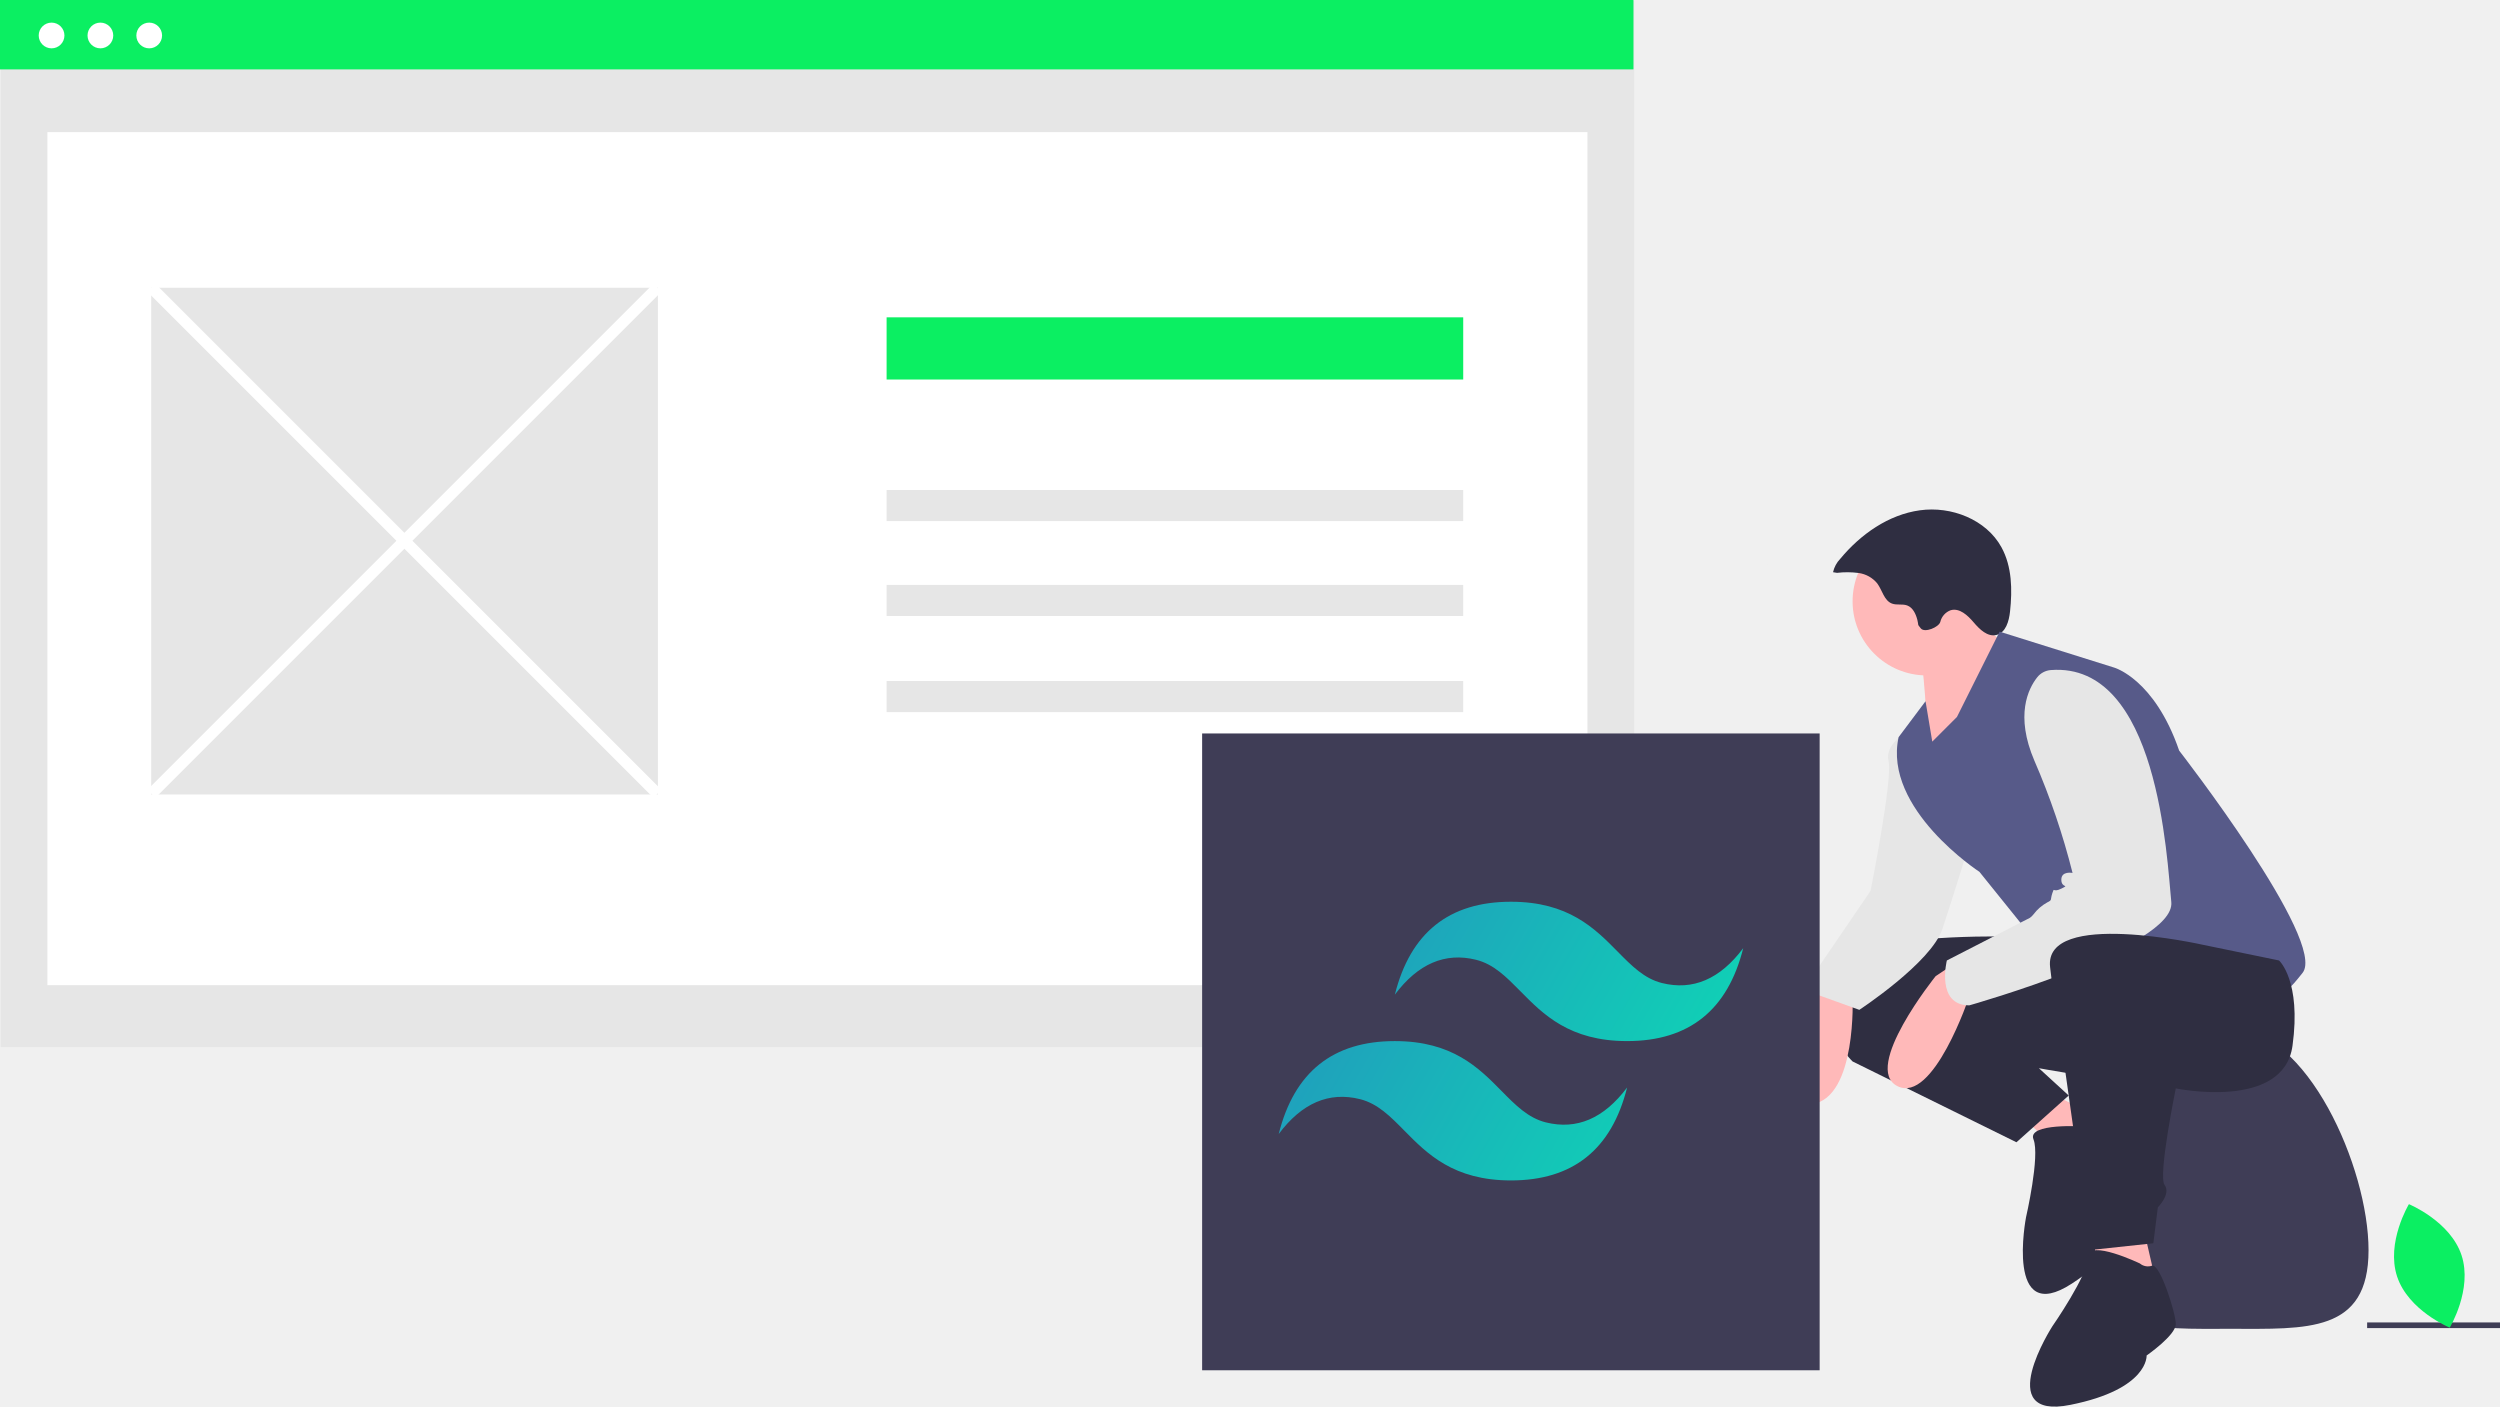
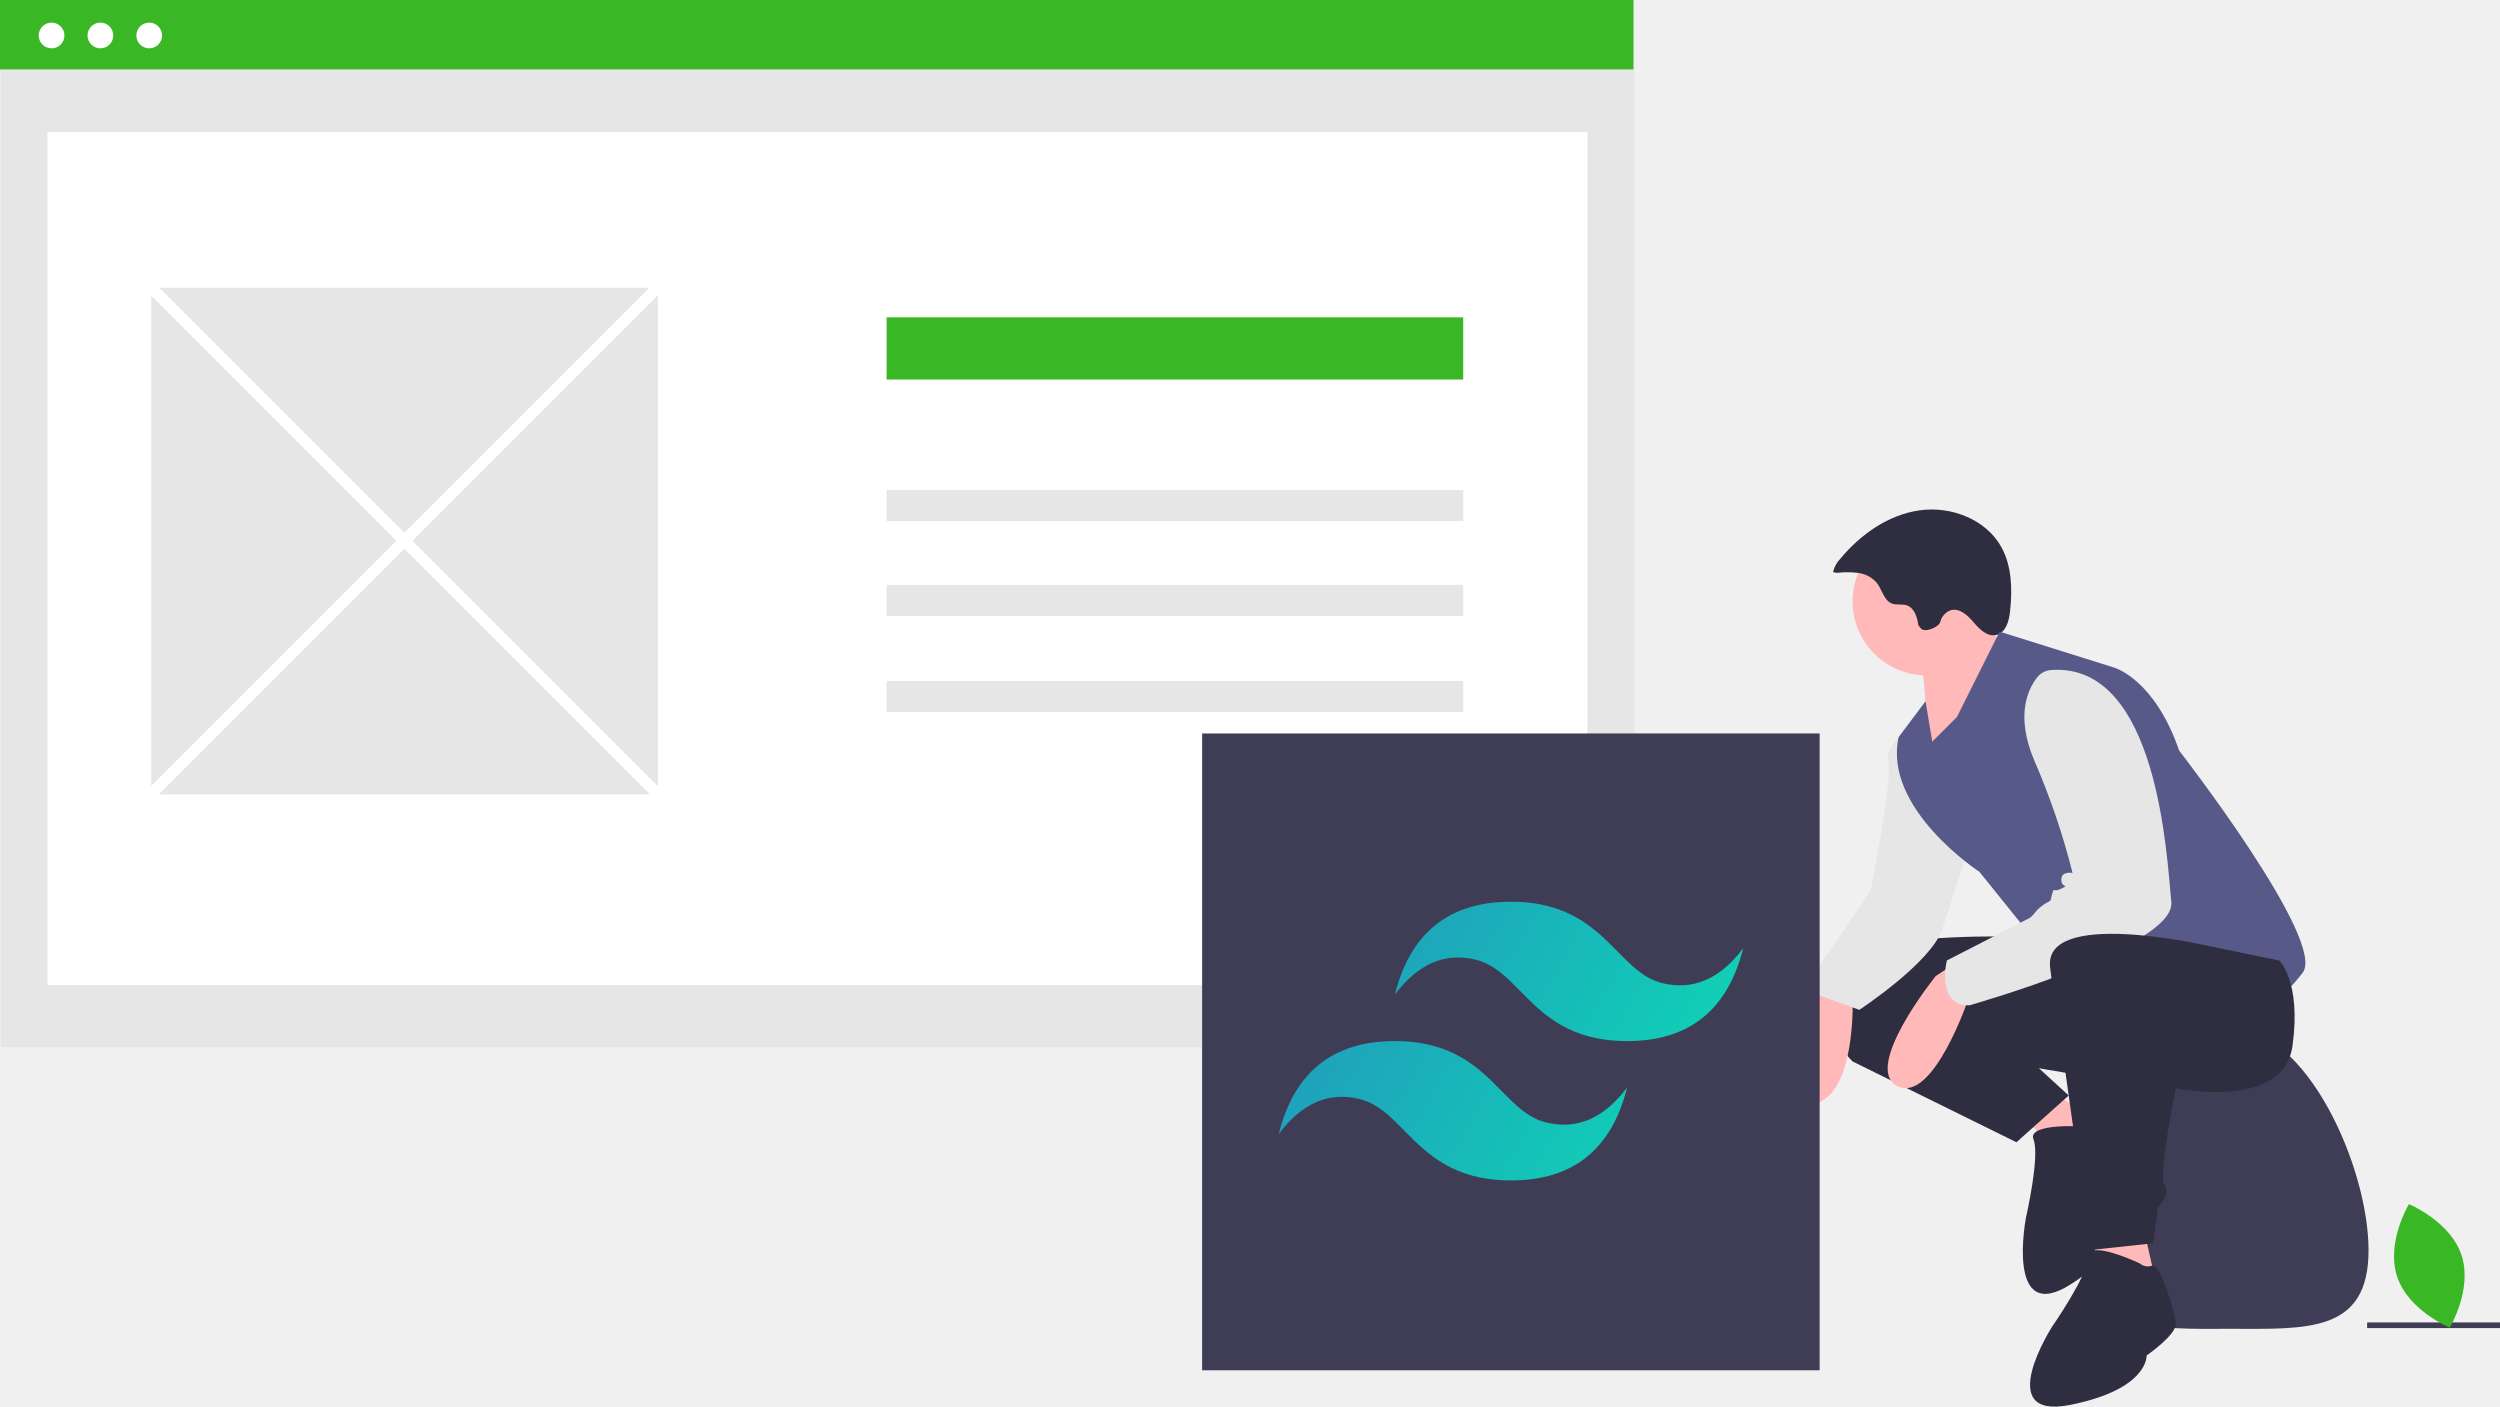
- <svg xmlns="http://www.w3.org/2000/svg" width="884.33" height="497.573" data-name="Layer 1" viewBox="0 0 884.33 497.573">
+ <svg xmlns="http://www.w3.org/2000/svg" data-name="Layer 1" width="884.33" height="497.573" viewBox="0 0 884.33 497.573">
  <defs>
-     <linearGradient id="b0ba8c84-577a-4822-8dcd-01697aaa3f6e-1467" x1="3.362" x2="4.022" y1="897.416" y2="897.188" gradientTransform="matrix(256, 0, 0, -153.6, -255, 138394.606)" gradientUnits="userSpaceOnUse">
+     <linearGradient id="b0ba8c84-577a-4822-8dcd-01697aaa3f6e-329" x1="3.362" y1="897.416" x2="4.022" y2="897.188" gradientTransform="matrix(256, 0, 0, -153.6, -255, 138394.606)" gradientUnits="userSpaceOnUse">
      <stop offset="0" stop-color="#2298bd" />
      <stop offset="1" stop-color="#0ed7b5" />
    </linearGradient>
  </defs>
-   <rect width="47" height="2" x="837.33" y="467.788" fill="#3f3d56" />
-   <path fill="#3f3d56" d="M898.009,643.473c0,29.378,21.861,27.788,48.828,27.788s48.828,1.59,48.828-27.788-21.861-78.601-48.828-78.601S898.009,614.095,898.009,643.473Z" transform="translate(-157.8353 -201.2137)" />
-   <path fill="#2f2e41" d="M783.187,400.877c.026-.083.054-.167.08-.251-.011.037-.026.072-.037.108Z" transform="translate(-157.8353 -201.2137)" />
-   <polygon fill="#ffb9b9" points="715.66 395.323 732.333 411.202 745.83 396.911 725.188 386.589 715.66 395.323" />
-   <path fill="#2f2e41" d="M894.983,599.674s-20.199-1.32-17.838,4.577-2.644,27.571-2.644,27.571-7.505,38.925,16.226,23.436,18.567-26.25,18.567-26.25,6.926-10.47,5.45-14.155-13.203-17.838-15.45-16.066A4.427,4.427,0,0,1,894.983,599.674Z" transform="translate(-157.8353 -201.2137)" />
-   <path fill="#2f2e41" d="M902.078,533.815s-88.922-7.146-96.067,11.115,7.146,31.758,7.146,31.758l57.958,28.582,18.486-16.536-10.546-9.664s59.546,11.115,61.134,2.382S933.835,526.669,902.078,533.815Z" transform="translate(-157.8353 -201.2137)" />
-   <path fill="#ffb9b9" d="M798.865,549.694s-15.879,44.461,0,42.079,14.291-38.109,14.291-38.109Z" transform="translate(-157.8353 -201.2137)" />
-   <path fill="#e6e6e6" d="M834.195,458.787s-9.924,5.161-8.336,11.512-6.352,46.049-6.352,46.049L795.689,551.282l19.849,7.146s25.406-16.673,29.376-28.582,9.527-30.17,9.527-30.17Z" transform="translate(-157.8353 -201.2137)" />
+   <rect x="837.33" y="467.788" width="47" height="2" fill="#3f3d56" />
+   <path d="M898.009,643.473c0,29.378,21.861,27.788,48.828,27.788s48.828,1.59,48.828-27.788-21.861-78.601-48.828-78.601S898.009,614.095,898.009,643.473Z" transform="translate(-157.8353 -201.2137)" fill="#3f3d56" />
+   <path d="M783.187,400.877c.026-.083.054-.167.08-.251-.011.037-.026.072-.037.108Z" transform="translate(-157.8353 -201.2137)" fill="#2f2e41" />
+   <polygon points="715.66 395.323 732.333 411.202 745.83 396.911 725.188 386.589 715.66 395.323" fill="#ffb9b9" />
+   <path d="M894.983,599.674s-20.199-1.32-17.838,4.577-2.644,27.571-2.644,27.571-7.505,38.925,16.226,23.436,18.567-26.25,18.567-26.25,6.926-10.47,5.45-14.155-13.203-17.838-15.45-16.066A4.427,4.427,0,0,1,894.983,599.674Z" transform="translate(-157.8353 -201.2137)" fill="#2f2e41" />
+   <path d="M902.078,533.815s-88.922-7.146-96.067,11.115,7.146,31.758,7.146,31.758l57.958,28.582,18.486-16.536-10.546-9.664s59.546,11.115,61.134,2.382S933.835,526.669,902.078,533.815Z" transform="translate(-157.8353 -201.2137)" fill="#2f2e41" />
+   <path d="M798.865,549.694s-15.879,44.461,0,42.079,14.291-38.109,14.291-38.109Z" transform="translate(-157.8353 -201.2137)" fill="#ffb9b9" />
+   <path d="M834.195,458.787s-9.924,5.161-8.336,11.512-6.352,46.049-6.352,46.049L795.689,551.282l19.849,7.146s25.406-16.673,29.376-28.582,9.527-30.17,9.527-30.17Z" transform="translate(-157.8353 -201.2137)" fill="#e6e6e6" />
  <circle cx="681.521" cy="212.715" r="26.2" fill="#ffb9b9" />
-   <path fill="#ffb9b9" d="M837.371,432.587s3.176,26.2,1.588,36.521,31.758-37.315,31.758-37.315-14.291-10.321-14.291-14.291S837.371,432.587,837.371,432.587Z" transform="translate(-157.8353 -201.2137)" />
-   <path fill="#2f2e41" d="M807.654,403.85a30.595,30.595,0,0,1,7.66.053,10.298,10.298,0,0,1,6.546,3.659c1.812,2.426,2.414,6.111,5.254,7.163,1.692.627,3.651.03,5.344.654,2.033.749,3.065,2.996,3.605,5.094s-.146,1.369,1.238,3.036,6.356-.447,6.88-2.3a5.817,5.817,0,0,1,3.669-4.14c3.12-.904,6.024,1.807,8.125,4.284s4.915,5.24,8.069,4.465c3.31-.814,4.44-4.886,4.804-8.275.83-7.721.707-15.919-3.027-22.728-5.404-9.854-17.741-14.637-28.873-13.092s-20.958,8.494-28.14,17.14a9.941,9.941,0,0,0-2.567,4.759" transform="translate(-157.8353 -201.2137)" />
-   <path fill="#575a89" d="M841.341,463.551l8.733-8.733,15.085-30.17,40.491,12.703s14.291,3.97,23.024,29.376c0,0,52.4,67.485,43.667,78.601s-10.321,10.321-24.612,1.588a126.63,126.63,0,0,0-28.582-12.703l-38.109,3.97-23.024-28.582s-34.14-22.23-28.582-47.637l9.527-12.703Z" transform="translate(-157.8353 -201.2137)" />
-   <path fill="#ffb9b9" d="M847.295,543.342l-4.764,3.176s-26.2,32.552-13.497,38.903S854.441,553.663,854.441,553.663Z" transform="translate(-157.8353 -201.2137)" />
-   <path fill="#e6e6e6" d="M883.299,438.232a6.818,6.818,0,0,0-4.861,2.598c-3.15,4.008-7.845,13.434-.973,29.47a256.378,256.378,0,0,1,13.497,39.697s-3.97-.794-3.97,2.382,3.176,1.588,0,3.176-2.382-.794-3.176,1.588c-.829,2.488.074,2.377-1.814,3.287a15.33,15.33,0,0,0-4.85,4.217,5.604,5.604,0,0,1-1.275,1.23l-29.376,15.085s-3.97,15.879,7.939,15.879c0,0,73.043-20.643,71.455-36.521C924.344,504.793,921.273,435.389,883.299,438.232Z" transform="translate(-157.8353 -201.2137)" />
-   <polygon fill="#ffb9b9" points="741.067 437.402 741.067 458.044 763.297 456.457 758.533 435.814 741.067 437.402" />
-   <path fill="#2f2e41" d="M914.781,648.143s-18.261-8.733-18.261-2.382-12.703,24.612-12.703,24.612-21.437,33.346,6.352,27.788,26.994-17.467,26.994-17.467,10.321-7.146,10.321-11.115-5.626-21.467-8.371-20.658A4.427,4.427,0,0,1,914.781,648.143Z" transform="translate(-157.8353 -201.2137)" />
-   <path fill="#2f2e41" d="M937.011,535.403s-56.37-12.703-53.988,7.939,4.764,32.552,4.764,32.552l9.527,67.485,22.23-2.382,1.588-12.703s4.764-4.764,2.382-7.939,3.97-34.14,3.97-34.14,38.109,7.939,41.285-15.085-4.764-30.17-4.764-30.17Z" transform="translate(-157.8353 -201.2137)" />
-   <path fill="#0bef62" d="M1028.559,645.237c3.986,12.061-4.177,25.604-4.177,25.604s-14.625-6.012-18.611-18.073,4.177-25.604,4.177-25.604S1024.573,633.176,1028.559,645.237Z" transform="translate(-157.8353 -201.2137)" />
-   <rect width="577.806" height="370.053" x=".247" y=".328" fill="#e6e6e6" />
-   <rect width="544.762" height="301.747" x="16.769" y="46.741" fill="#fff" />
-   <rect width="577.806" height="24.547" fill="#0bef62" />
+   <path d="M837.371,432.587s3.176,26.2,1.588,36.521,31.758-37.315,31.758-37.315-14.291-10.321-14.291-14.291S837.371,432.587,837.371,432.587Z" transform="translate(-157.8353 -201.2137)" fill="#ffb9b9" />
+   <path d="M807.654,403.85a30.595,30.595,0,0,1,7.66.053,10.298,10.298,0,0,1,6.546,3.659c1.812,2.426,2.414,6.111,5.254,7.163,1.692.627,3.651.03,5.344.654,2.033.749,3.065,2.996,3.605,5.094s-.146,1.369,1.238,3.036,6.356-.447,6.88-2.3a5.817,5.817,0,0,1,3.669-4.14c3.12-.904,6.024,1.807,8.125,4.284s4.915,5.24,8.069,4.465c3.31-.814,4.44-4.886,4.804-8.275.83-7.721.707-15.919-3.027-22.728-5.404-9.854-17.741-14.637-28.873-13.092s-20.958,8.494-28.14,17.14a9.941,9.941,0,0,0-2.567,4.759" transform="translate(-157.8353 -201.2137)" fill="#2f2e41" />
+   <path d="M841.341,463.551l8.733-8.733,15.085-30.17,40.491,12.703s14.291,3.97,23.024,29.376c0,0,52.4,67.485,43.667,78.601s-10.321,10.321-24.612,1.588a126.63,126.63,0,0,0-28.582-12.703l-38.109,3.97-23.024-28.582s-34.14-22.23-28.582-47.637l9.527-12.703Z" transform="translate(-157.8353 -201.2137)" fill="#575a89" />
+   <path d="M847.295,543.342l-4.764,3.176s-26.2,32.552-13.497,38.903S854.441,553.663,854.441,553.663Z" transform="translate(-157.8353 -201.2137)" fill="#ffb9b9" />
+   <path d="M883.299,438.232a6.818,6.818,0,0,0-4.861,2.598c-3.15,4.008-7.845,13.434-.973,29.47a256.378,256.378,0,0,1,13.497,39.697s-3.97-.794-3.97,2.382,3.176,1.588,0,3.176-2.382-.794-3.176,1.588c-.829,2.488.074,2.377-1.814,3.287a15.33,15.33,0,0,0-4.85,4.217,5.604,5.604,0,0,1-1.275,1.23l-29.376,15.085s-3.97,15.879,7.939,15.879c0,0,73.043-20.643,71.455-36.521C924.344,504.793,921.273,435.389,883.299,438.232Z" transform="translate(-157.8353 -201.2137)" fill="#e6e6e6" />
+   <polygon points="741.067 437.402 741.067 458.044 763.297 456.457 758.533 435.814 741.067 437.402" fill="#ffb9b9" />
+   <path d="M914.781,648.143s-18.261-8.733-18.261-2.382-12.703,24.612-12.703,24.612-21.437,33.346,6.352,27.788,26.994-17.467,26.994-17.467,10.321-7.146,10.321-11.115-5.626-21.467-8.371-20.658A4.427,4.427,0,0,1,914.781,648.143Z" transform="translate(-157.8353 -201.2137)" fill="#2f2e41" />
+   <path d="M937.011,535.403s-56.37-12.703-53.988,7.939,4.764,32.552,4.764,32.552l9.527,67.485,22.23-2.382,1.588-12.703s4.764-4.764,2.382-7.939,3.97-34.14,3.97-34.14,38.109,7.939,41.285-15.085-4.764-30.17-4.764-30.17Z" transform="translate(-157.8353 -201.2137)" fill="#2f2e41" />
+   <path d="M1028.559,645.237c3.986,12.061-4.177,25.604-4.177,25.604s-14.625-6.012-18.611-18.073,4.177-25.604,4.177-25.604S1024.573,633.176,1028.559,645.237Z" transform="translate(-157.8353 -201.2137)" fill="#39b724" />
+   <rect x="0.247" y="0.328" width="577.806" height="370.053" fill="#e6e6e6" />
+   <rect x="16.769" y="46.741" width="544.762" height="301.747" fill="#fff" />
+   <rect width="577.806" height="24.547" fill="#39b724" />
  <circle cx="18.242" cy="12.55" r="4.55" fill="#fff" />
  <circle cx="35.511" cy="12.55" r="4.55" fill="#fff" />
  <circle cx="52.78" cy="12.55" r="4.55" fill="#fff" />
-   <rect width="203.968" height="22" x="313.619" y="112.25" fill="#0bef62" />
-   <rect width="203.968" height="11" x="313.619" y="173.325" fill="#e6e6e6" />
-   <rect width="203.968" height="11" x="313.619" y="206.9" fill="#e6e6e6" />
-   <rect width="203.968" height="11" x="313.619" y="240.9" fill="#e6e6e6" />
-   <rect width="179.246" height="179.246" x="53.479" y="101.788" fill="#e6e6e6" />
-   <rect width="4" height="253.144" x="298.888" y="265.93" fill="#fff" transform="translate(-347.2479 126.5075) rotate(-45)" />
-   <rect width="253.144" height="4" x="174.316" y="390.502" fill="#fff" transform="translate(-347.2479 126.5075) rotate(-45)" />
-   <rect width="218.435" height="225.261" x="425.233" y="259.449" fill="#3f3d56" />
-   <path fill="url(#b0ba8c84-577a-4822-8dcd-01697aaa3f6e-1467)" d="M692.313,520.189q-32.86,0-41.076,32.86,12.323-16.43,28.753-12.323c6.25,1.562,10.716,6.096,15.661,11.115,8.054,8.176,17.376,17.638,37.737,17.638q32.86,0,41.076-32.86-12.323,16.43-28.753,12.323c-6.25-1.562-10.716-6.096-15.661-11.115C721.996,529.652,712.674,520.189,692.313,520.189Zm-41.076,49.291q-32.86,0-41.076,32.86,12.323-16.43,28.753-12.323c6.25,1.562,10.716,6.096,15.661,11.115,8.054,8.176,17.376,17.638,37.737,17.638q32.86,0,41.076-32.86-12.323,16.43-28.753,12.323c-6.25-1.562-10.716-6.096-15.661-11.115C680.921,578.942,671.599,569.48,651.238,569.48Z" transform="translate(-157.8353 -201.2137)" />
+   <rect x="313.619" y="112.25" width="203.968" height="22" fill="#39b724" />
+   <rect x="313.619" y="173.325" width="203.968" height="11" fill="#e6e6e6" />
+   <rect x="313.619" y="206.9" width="203.968" height="11" fill="#e6e6e6" />
+   <rect x="313.619" y="240.9" width="203.968" height="11" fill="#e6e6e6" />
+   <rect x="53.479" y="101.788" width="179.246" height="179.246" fill="#e6e6e6" />
+   <rect x="298.888" y="265.93" width="4" height="253.144" transform="translate(-347.2479 126.5075) rotate(-45)" fill="#fff" />
+   <rect x="174.316" y="390.502" width="253.144" height="4" transform="translate(-347.2479 126.5075) rotate(-45)" fill="#fff" />
+   <rect x="425.233" y="259.449" width="218.435" height="225.261" fill="#3f3d56" />
+   <path d="M692.313,520.189q-32.86,0-41.076,32.86,12.323-16.43,28.753-12.323c6.25,1.562,10.716,6.096,15.661,11.115,8.054,8.176,17.376,17.638,37.737,17.638q32.86,0,41.076-32.86-12.323,16.43-28.753,12.323c-6.25-1.562-10.716-6.096-15.661-11.115C721.996,529.652,712.674,520.189,692.313,520.189Zm-41.076,49.291q-32.86,0-41.076,32.86,12.323-16.43,28.753-12.323c6.25,1.562,10.716,6.096,15.661,11.115,8.054,8.176,17.376,17.638,37.737,17.638q32.86,0,41.076-32.86-12.323,16.43-28.753,12.323c-6.25-1.562-10.716-6.096-15.661-11.115C680.921,578.942,671.599,569.48,651.238,569.48Z" transform="translate(-157.8353 -201.2137)" fill="url(#b0ba8c84-577a-4822-8dcd-01697aaa3f6e-329)" />
</svg>
